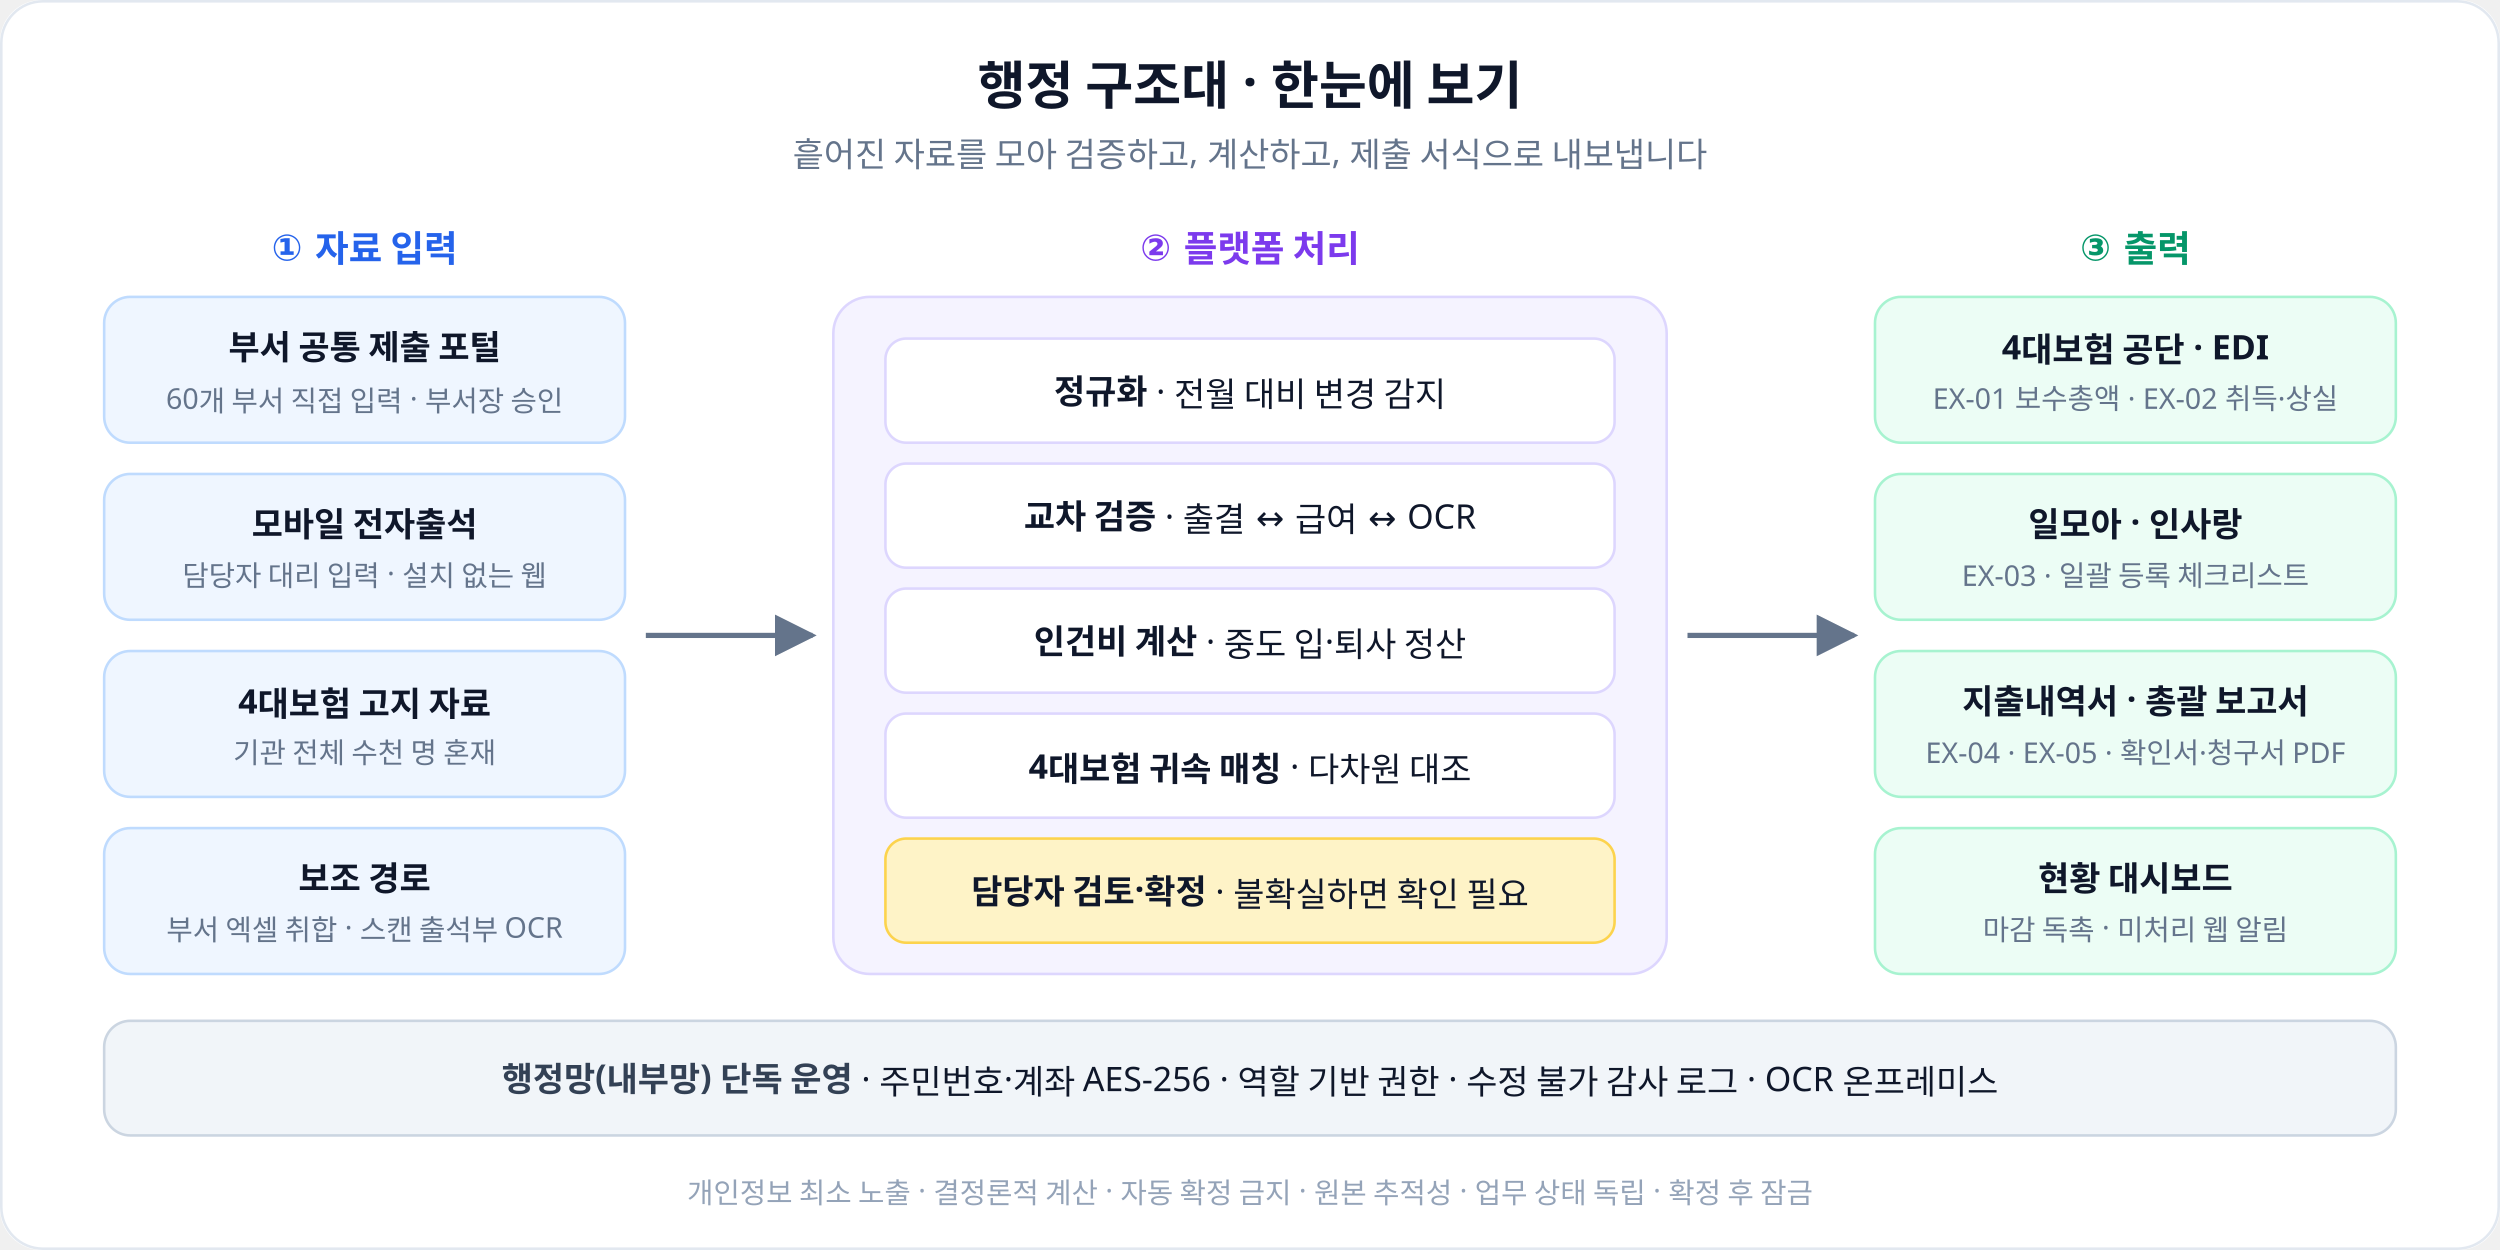
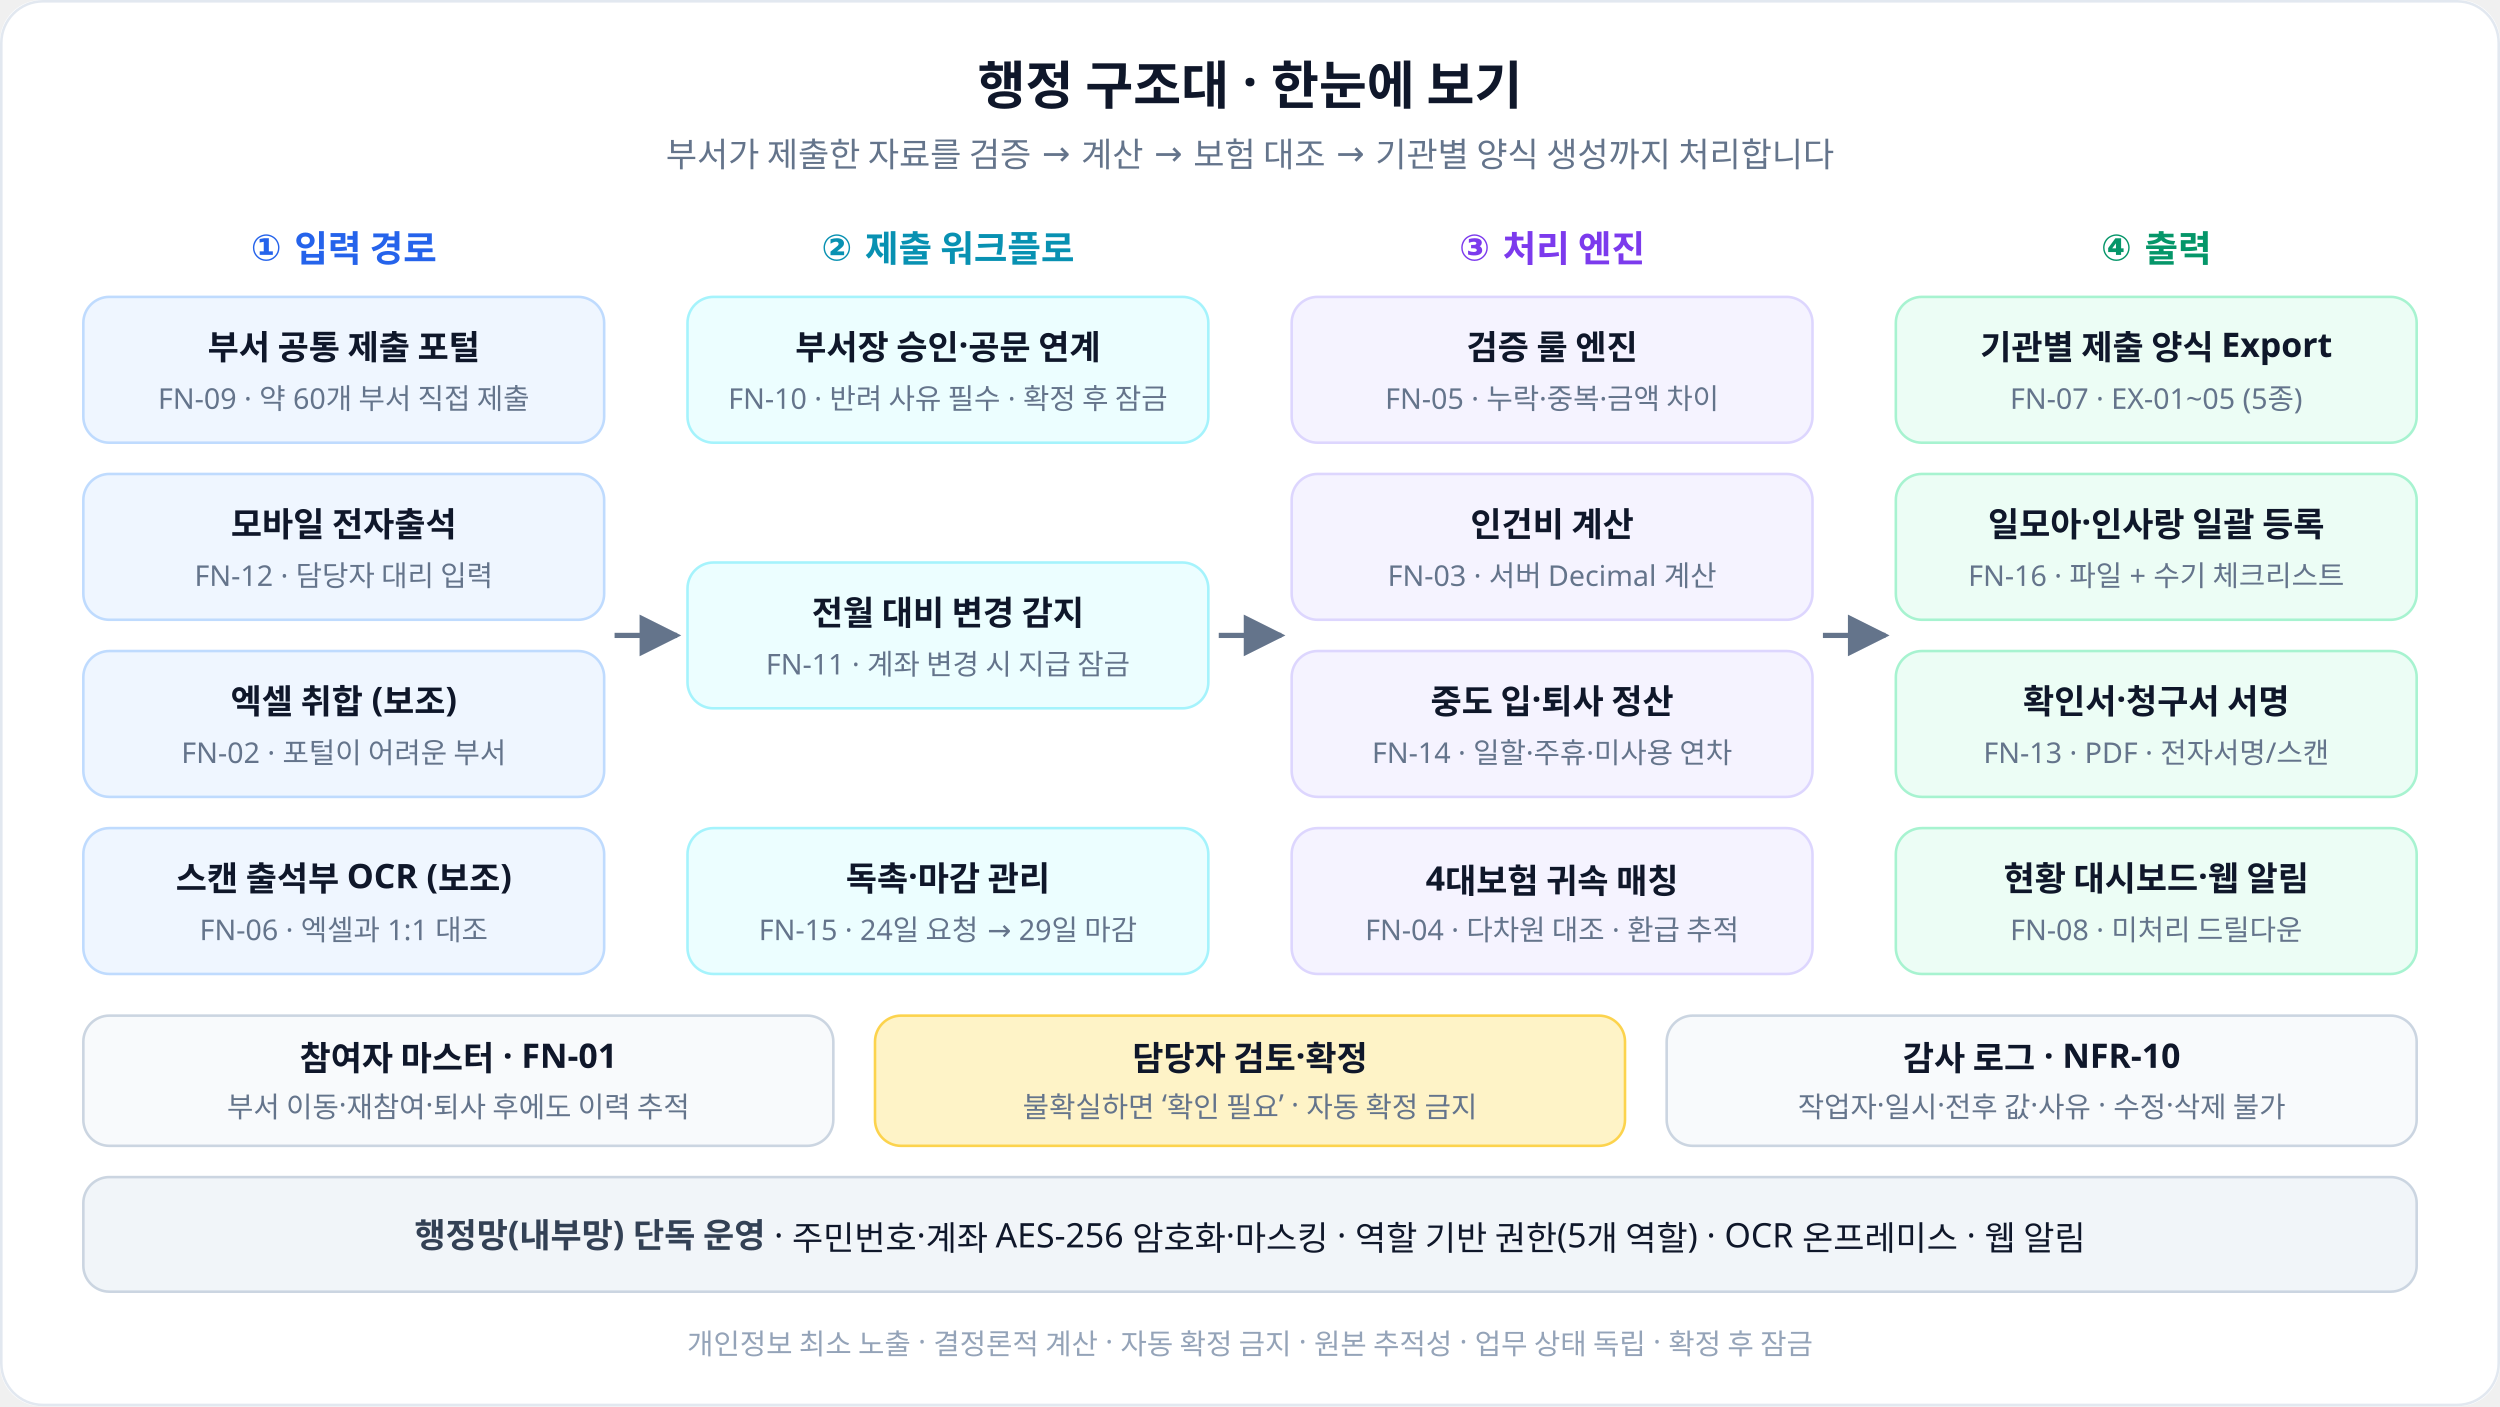
- <svg xmlns="http://www.w3.org/2000/svg" viewBox="0 0 960 480" width="960" height="480" font-family="Pretendard, 'Apple SD Gothic Neo', 'Noto Sans KR', 'Malgun Gothic', sans-serif">
+ <svg xmlns="http://www.w3.org/2000/svg" viewBox="0 0 960 540" width="960" height="540" font-family="Pretendard, 'Apple SD Gothic Neo', 'Noto Sans KR', 'Malgun Gothic', sans-serif">
  <defs>
    <marker id="arrow" viewBox="0 0 10 10" refX="9" refY="5" markerWidth="8" markerHeight="8" orient="auto-start-reverse">
      <path d="M0,0 L10,5 L0,10 z" fill="#64748b" />
    </marker>
  </defs>
-   <rect x="0" y="0" width="960" height="480" rx="16" fill="#ffffff" />
-   <rect x="0.5" y="0.5" width="959" height="479" rx="16" fill="none" stroke="#e2e8f0" />
+   <rect x="0" y="0" width="960" height="540" rx="16" fill="#ffffff" />
+   <rect x="0.5" y="0.5" width="959" height="539" rx="16" fill="none" stroke="#e2e8f0" />
  <text x="480" y="40" text-anchor="middle" font-size="20" font-weight="700" fill="#0f172a">행정 구조대 · 한눈에 보기</text>
-   <text x="480" y="64" text-anchor="middle" font-size="13" fill="#64748b">흩어진 자료를 모아 검증하고, 계산하고, 제출 서식으로 내보냅니다</text>
-   <text x="140" y="100" text-anchor="middle" font-size="14" font-weight="700" fill="#2563eb">① 자료 입력</text>
+   <text x="480" y="64" text-anchor="middle" font-size="13" fill="#64748b">부서가 제출한 자료를 검증 → 계산 → 보험 대조 → 기관별 양식 생성까지 처리합니다</text>
+   <text x="132" y="100" text-anchor="middle" font-size="14" font-weight="700" fill="#2563eb">① 입력 경로</text>
  <g font-size="13" fill="#0f172a">
-     <rect x="40" y="114" width="200" height="56" rx="10" fill="#eff6ff" stroke="#bfdbfe" />
-     <text x="140" y="138" text-anchor="middle" font-weight="600">부서 공통 제출 포털</text>
-     <text x="140" y="157" text-anchor="middle" font-size="11" fill="#64748b">60개 부서 직접 입력 · 부서장 승인</text>
-     <rect x="40" y="182" width="200" height="56" rx="10" fill="#eff6ff" stroke="#bfdbfe" />
-     <text x="140" y="206" text-anchor="middle" font-weight="600">모바일 전자출석</text>
-     <text x="140" y="225" text-anchor="middle" font-size="11" fill="#64748b">담당자 대리 입력 · 설치 없는 웹</text>
-     <rect x="40" y="250" width="200" height="56" rx="10" fill="#eff6ff" stroke="#bfdbfe" />
-     <text x="140" y="274" text-anchor="middle" font-weight="600">4대보험 고지 자료</text>
-     <text x="140" y="293" text-anchor="middle" font-size="11" fill="#64748b">기관 전체 수천 명 혼재</text>
-     <rect x="40" y="318" width="200" height="56" rx="10" fill="#eff6ff" stroke="#bfdbfe" />
-     <text x="140" y="342" text-anchor="middle" font-weight="600">보조 경로</text>
-     <text x="140" y="361" text-anchor="middle" font-size="11" fill="#64748b">부서 엑셀 취합 · 스캔 출석부 OCR</text>
+     <rect x="32" y="114" width="200" height="56" rx="10" fill="#eff6ff" stroke="#bfdbfe" />
+     <text x="132" y="138" text-anchor="middle" font-weight="600">부서 공통 제출 포털</text>
+     <text x="132" y="157" text-anchor="middle" font-size="11" fill="#64748b">FN-09 · 약 60개 부서 직접 제출</text>
+     <rect x="32" y="182" width="200" height="56" rx="10" fill="#eff6ff" stroke="#bfdbfe" />
+     <text x="132" y="206" text-anchor="middle" font-weight="600">모바일 전자출석</text>
+     <text x="132" y="225" text-anchor="middle" font-size="11" fill="#64748b">FN-12 · 담당자 대리 입력</text>
+     <rect x="32" y="250" width="200" height="56" rx="10" fill="#eff6ff" stroke="#bfdbfe" />
+     <text x="132" y="274" text-anchor="middle" font-weight="600">엑셀 취합 (보조)</text>
+     <text x="132" y="293" text-anchor="middle" font-size="11" fill="#64748b">FN-02 · 포털이 어려운 부서</text>
+     <rect x="32" y="318" width="200" height="56" rx="10" fill="#eff6ff" stroke="#bfdbfe" />
+     <text x="132" y="342" text-anchor="middle" font-weight="600">스캔 출석부 OCR (보조)</text>
+     <text x="132" y="361" text-anchor="middle" font-size="11" fill="#64748b">FN-06 · 엑셀과 1:1 대조</text>
  </g>
-   <text x="480" y="100" text-anchor="middle" font-size="14" font-weight="700" fill="#7c3aed">② 플랫폼 처리</text>
-   <rect x="320" y="114" width="320" height="260" rx="14" fill="#f5f3ff" stroke="#ddd6fe" />
+   <text x="364" y="100" text-anchor="middle" font-size="14" font-weight="700" fill="#0891b2">② 제출 워크플로</text>
  <g font-size="13" fill="#0f172a">
-     <rect x="340" y="130" width="280" height="40" rx="8" fill="#ffffff" stroke="#ddd6fe" />
-     <text x="480" y="155" text-anchor="middle">
-       <tspan font-weight="600">정규화</tspan> · 전월 대비 변경 감지</text>
-     <rect x="340" y="178" width="280" height="40" rx="8" fill="#ffffff" stroke="#ddd6fe" />
-     <text x="480" y="203" text-anchor="middle">
-       <tspan font-weight="600">교차 검증</tspan> · 출결 ↔ 급여 ↔ OCR</text>
-     <rect x="340" y="226" width="280" height="40" rx="8" fill="#ffffff" stroke="#ddd6fe" />
-     <text x="480" y="251" text-anchor="middle">
-       <tspan font-weight="600">인건비 계산</tspan> · 중도 입·퇴사 정산</text>
-     <rect x="340" y="274" width="280" height="40" rx="8" fill="#ffffff" stroke="#ddd6fe" />
-     <text x="480" y="299" text-anchor="middle">
-       <tspan font-weight="600">4대보험 귀속 매칭</tspan> · 다차원 대조</text>
-     <rect x="340" y="322" width="280" height="40" rx="8" fill="#fef3c7" stroke="#fcd34d" />
-     <text x="480" y="347" text-anchor="middle">
-       <tspan font-weight="600">담당자 검토·확정</tspan> · 불확실하면 확인 필요</text>
+     <rect x="264" y="114" width="200" height="56" rx="10" fill="#ecfeff" stroke="#a5f3fc" />
+     <text x="364" y="138" text-anchor="middle" font-weight="600">부서장 승인·공문 연계</text>
+     <text x="364" y="157" text-anchor="middle" font-size="11" fill="#64748b">FN-10 · 반려 사유 필수 · 확정 후 잠금</text>
+     <rect x="264" y="216" width="200" height="56" rx="10" fill="#ecfeff" stroke="#a5f3fc" />
+     <text x="364" y="240" text-anchor="middle" font-weight="600">전월 대비 변경 감지</text>
+     <text x="364" y="259" text-anchor="middle" font-size="11" fill="#64748b">FN-11 · 계좌 변경 시 지급 잠금</text>
+     <rect x="264" y="318" width="200" height="56" rx="10" fill="#ecfeff" stroke="#a5f3fc" />
+     <text x="364" y="342" text-anchor="middle" font-weight="600">독촉·마감 관리</text>
+     <text x="364" y="361" text-anchor="middle" font-size="11" fill="#64748b">FN-15 · 24일 요청 → 29일 마감</text>
  </g>
-   <text x="820" y="100" text-anchor="middle" font-size="14" font-weight="700" fill="#059669">③ 출력</text>
+   <text x="596" y="100" text-anchor="middle" font-size="14" font-weight="700" fill="#7c3aed">③ 처리 엔진</text>
  <g font-size="13" fill="#0f172a">
-     <rect x="720" y="114" width="200" height="56" rx="10" fill="#ecfdf5" stroke="#a7f3d0" />
-     <text x="820" y="138" text-anchor="middle" font-weight="600">4대보험 공단 · EDI</text>
-     <text x="820" y="157" text-anchor="middle" font-size="11" fill="#64748b">EX-01 보수총액 · EX-02 취득·상실</text>
-     <rect x="720" y="182" width="200" height="56" rx="10" fill="#ecfdf5" stroke="#a7f3d0" />
-     <text x="820" y="206" text-anchor="middle" font-weight="600">일모아 · 인사랑</text>
-     <text x="820" y="225" text-anchor="middle" font-size="11" fill="#64748b">EX-03 · 일괄 등록 체크리스트</text>
-     <rect x="720" y="250" width="200" height="56" rx="10" fill="#ecfdf5" stroke="#a7f3d0" />
-     <text x="820" y="274" text-anchor="middle" font-weight="600">지출내역서 · 총괄 보고서</text>
-     <text x="820" y="293" text-anchor="middle" font-size="11" fill="#64748b">EX-04 · EX-05 · 확인서·청구서 PDF</text>
-     <rect x="720" y="318" width="200" height="56" rx="10" fill="#ecfdf5" stroke="#a7f3d0" />
-     <text x="820" y="342" text-anchor="middle" font-weight="600">현황 대시보드</text>
-     <text x="820" y="361" text-anchor="middle" font-size="11" fill="#64748b">마감 독촉 · 미처리 웹 알림</text>
+     <rect x="496" y="114" width="200" height="56" rx="10" fill="#f5f3ff" stroke="#ddd6fe" />
+     <text x="596" y="138" text-anchor="middle" font-weight="600">검증 룰 엔진</text>
+     <text x="596" y="157" text-anchor="middle" font-size="11" fill="#64748b">FN-05 · 누락·중복·금액 차이</text>
+     <rect x="496" y="182" width="200" height="56" rx="10" fill="#f5f3ff" stroke="#ddd6fe" />
+     <text x="596" y="206" text-anchor="middle" font-weight="600">인건비 계산</text>
+     <text x="596" y="225" text-anchor="middle" font-size="11" fill="#64748b">FN-03 · 서버 Decimal 계산</text>
+     <rect x="496" y="250" width="200" height="56" rx="10" fill="#f5f3ff" stroke="#ddd6fe" />
+     <text x="596" y="274" text-anchor="middle" font-weight="600">중도 입·퇴사 정산</text>
+     <text x="596" y="293" text-anchor="middle" font-size="11" fill="#64748b">FN-14 · 일할·주휴·미사용 연차</text>
+     <rect x="496" y="318" width="200" height="56" rx="10" fill="#f5f3ff" stroke="#ddd6fe" />
+     <text x="596" y="342" text-anchor="middle" font-weight="600">4대보험 귀속 매칭</text>
+     <text x="596" y="361" text-anchor="middle" font-size="11" fill="#64748b">FN-04 · 다차원 대조 · 환급 추적</text>
+   </g>
+   <text x="828" y="100" text-anchor="middle" font-size="14" font-weight="700" fill="#059669">④ 출력</text>
+   <g font-size="13" fill="#0f172a">
+     <rect x="728" y="114" width="200" height="56" rx="10" fill="#ecfdf5" stroke="#a7f3d0" />
+     <text x="828" y="138" text-anchor="middle" font-weight="600">기관별 제출 양식 Export</text>
+     <text x="828" y="157" text-anchor="middle" font-size="11" fill="#64748b">FN-07 · EX-01~05 (5종)</text>
+     <rect x="728" y="182" width="200" height="56" rx="10" fill="#ecfdf5" stroke="#a7f3d0" />
+     <text x="828" y="206" text-anchor="middle" font-weight="600">일모아·인사랑 일괄 등록</text>
+     <text x="828" y="225" text-anchor="middle" font-size="11" fill="#64748b">FN-16 · 파일 + 수기 체크리스트</text>
+     <rect x="728" y="250" width="200" height="56" rx="10" fill="#ecfdf5" stroke="#a7f3d0" />
+     <text x="828" y="274" text-anchor="middle" font-weight="600">확인서·청구서 서명</text>
+     <text x="828" y="293" text-anchor="middle" font-size="11" fill="#64748b">FN-13 · PDF · 전자서명/스캔</text>
+     <rect x="728" y="318" width="200" height="56" rx="10" fill="#ecfdf5" stroke="#a7f3d0" />
+     <text x="828" y="342" text-anchor="middle" font-weight="600">현황 대시보드·웹 알림</text>
+     <text x="828" y="361" text-anchor="middle" font-size="11" fill="#64748b">FN-08 · 미처리 드릴다운</text>
  </g>
  <g stroke="#64748b" stroke-width="2" fill="none" marker-end="url(#arrow)">
-     <path d="M248,244 L312,244" />
-     <path d="M648,244 L712,244" />
+     <path d="M236,244 L260,244" />
+     <path d="M468,244 L492,244" />
+     <path d="M700,244 L724,244" />
  </g>
-   <rect x="40" y="392" width="880" height="44" rx="10" fill="#f1f5f9" stroke="#cbd5e1" />
-   <text x="480" y="419" text-anchor="middle" font-size="13" fill="#0f172a">
-     <tspan font-weight="700" fill="#334155">행정망(내부망) 단독 운영</tspan>  ·  주민번호·계좌 AES-256 · 역할 기반 권한 · 수정 불가 감사 로그 · OCR 온프레미스</text>
-   <text x="480" y="462" text-anchor="middle" font-size="11" fill="#94a3b8">개인정보 최소 노출 · 결정론적 계산 · 자동 확정 금지 · 원본 추적성 · 업무 상태 독립 · 확정 후 잠금</text>
+   <g font-size="13" fill="#0f172a">
+     <rect x="32" y="390" width="288" height="50" rx="10" fill="#f8fafc" stroke="#cbd5e1" />
+     <text x="176" y="411" text-anchor="middle" font-weight="600">참여자 마스터 · FN-01</text>
+     <text x="176" y="429" text-anchor="middle" font-size="11" fill="#64748b">부서 이동·재참여·퇴사 후에도 이력 추적</text>
+     <rect x="336" y="390" width="288" height="50" rx="10" fill="#fef3c7" stroke="#fcd34d" />
+     <text x="480" y="411" text-anchor="middle" font-weight="600">담당자 검토·확정</text>
+     <text x="480" y="429" text-anchor="middle" font-size="11" fill="#64748b">불확실하면 ‘확인 필요’ · 자동 확정 금지</text>
+     <rect x="640" y="390" width="288" height="50" rx="10" fill="#f8fafc" stroke="#cbd5e1" />
+     <text x="784" y="411" text-anchor="middle" font-weight="600">감사 로그 · NFR-10</text>
+     <text x="784" y="429" text-anchor="middle" font-size="11" fill="#64748b">작업자·일시·전후 값·사유 · 수정·삭제 불가</text>
+   </g>
+   <rect x="32" y="452" width="896" height="44" rx="10" fill="#f1f5f9" stroke="#cbd5e1" />
+   <text x="480" y="479" text-anchor="middle" font-size="13" fill="#0f172a">
+     <tspan font-weight="700" fill="#334155">행정망(내부망) 단독 운영</tspan>  ·  주민번호·계좌 AES-256 암호화·마스킹 · 역할 기반 권한(5개 역할) · OCR 온프레미스 · 웹 알림</text>
+   <text x="480" y="520" text-anchor="middle" font-size="11" fill="#94a3b8">개인정보 최소 노출 · 결정론적 계산 · 자동 확정 금지 · 원본 추적성 · 업무 상태 독립 · 확정 후 잠금</text>
</svg>
